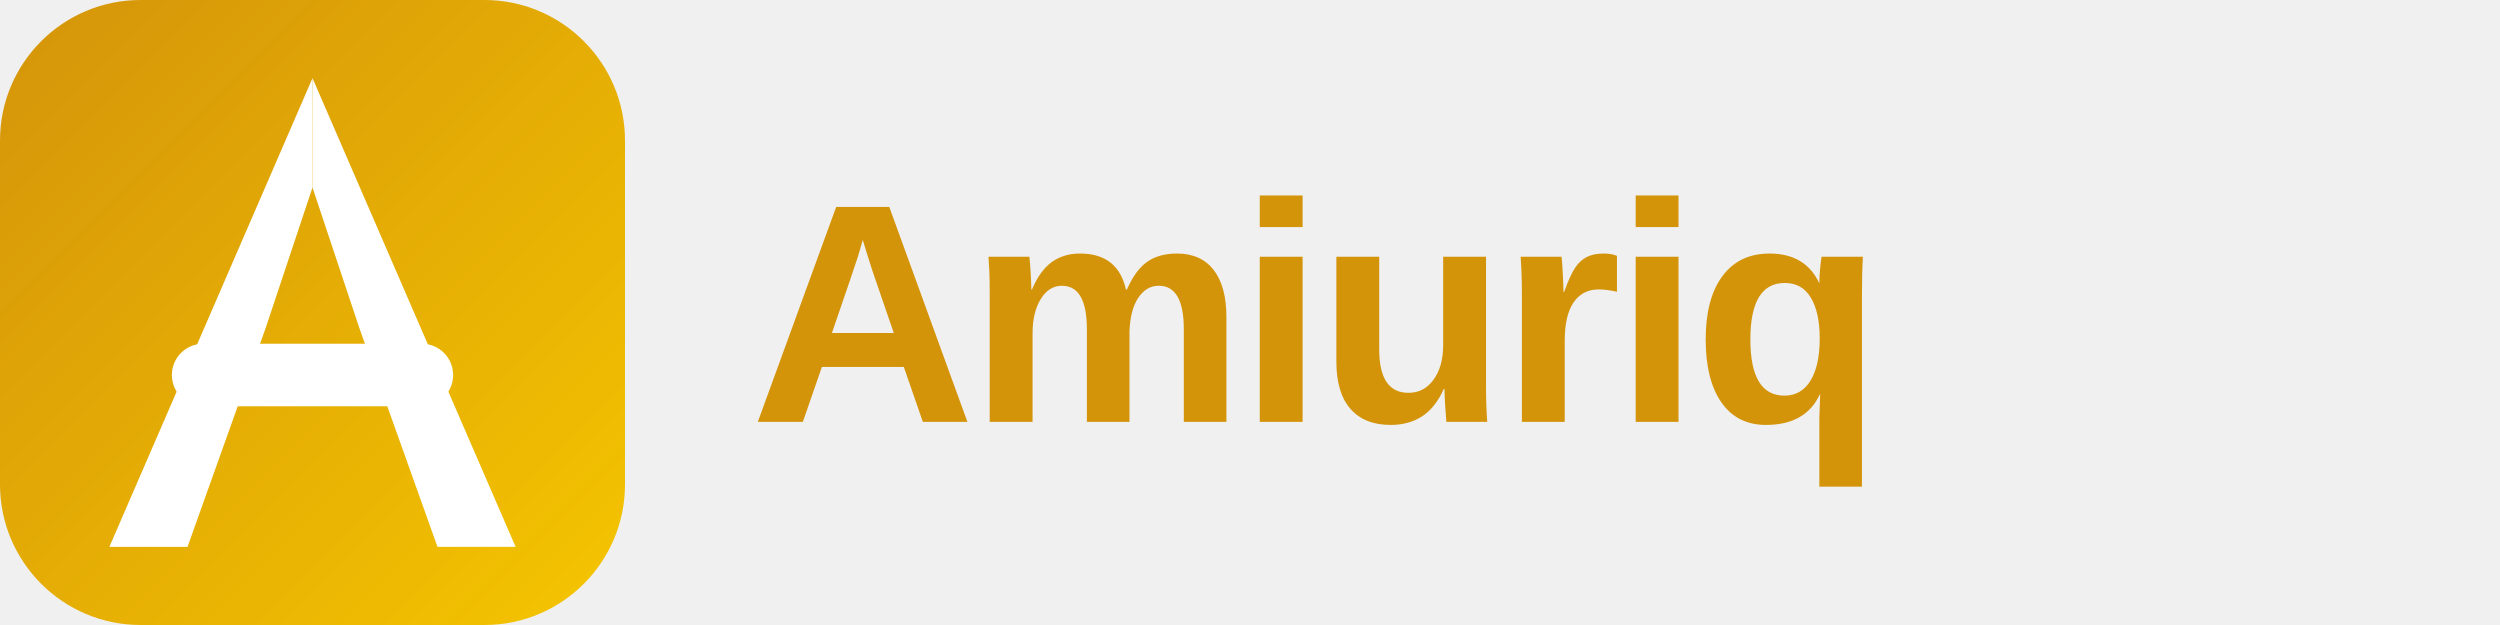
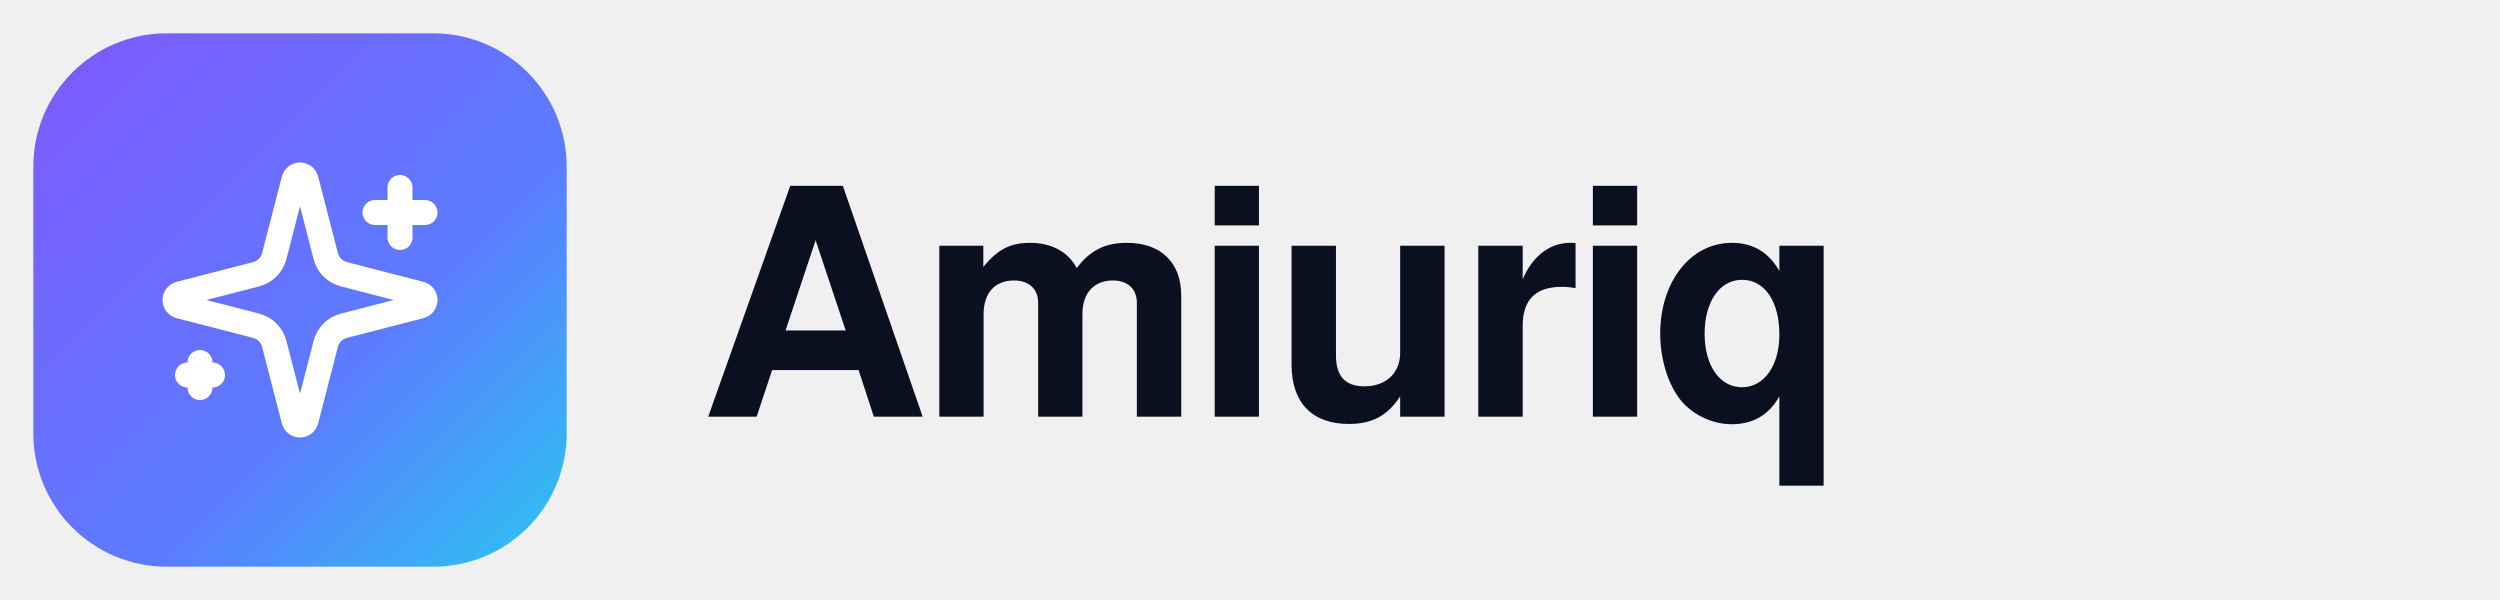
- <svg xmlns="http://www.w3.org/2000/svg" viewBox="0 0 320 80" width="320" height="80">
+ <svg xmlns="http://www.w3.org/2000/svg" viewBox="0 0 300 72" width="300" height="72">
  <defs>
-     <linearGradient id="iconGrad" x1="0%" y1="0%" x2="100%" y2="100%">
-       <stop offset="0%" stop-color="#D4940A" />
-       <stop offset="100%" stop-color="#F5C500" />
-     </linearGradient>
-     <linearGradient id="textGrad" x1="0%" y1="0%" x2="100%" y2="0%">
-       <stop offset="0%" stop-color="#D4940A" />
-       <stop offset="100%" stop-color="#F5C500" />
+     <linearGradient id="am-g" x1="4" y1="4" x2="68" y2="68" gradientUnits="userSpaceOnUse">
+       <stop offset="0" stop-color="#7C5CFF" />
+       <stop offset=".55" stop-color="#5B7CFF" />
+       <stop offset="1" stop-color="#22D3EE" />
    </linearGradient>
  </defs>
-   <rect x="0" y="0" width="80" height="80" rx="18" ry="18" fill="url(#iconGrad)" />
-   <polygon points="40,10 14,70 24,70 34,42 40,24" fill="white" />
-   <polygon points="40,10 66,70 56,70 46,42 40,24" fill="white" />
-   <rect x="22" y="44" width="36" height="8" rx="4" fill="white" />
-   <text x="96" y="54" font-family="Arial Black, Arial, Helvetica, sans-serif" font-size="40" font-weight="900" fill="#D4940A" letter-spacing="-1">Amiuriq</text>
+   <g transform="translate(4 4)">
+     <rect width="64" height="64" rx="16" fill="url(#am-g)" />
+     <g transform="translate(14 14) scale(1.5)" fill="none" stroke="#fff" stroke-width="2" stroke-linecap="round" stroke-linejoin="round">
+       <path d="M9.937 15.5A2 2 0 0 0 8.5 14.063l-6.135-1.582a.5.5 0 0 1 0-.962L8.5 9.936A2 2 0 0 0 9.937 8.5l1.582-6.135a.5.5 0 0 1 .963 0L14.063 8.5A2 2 0 0 0 15.5 9.937l6.135 1.581a.5.5 0 0 1 0 .964L15.5 14.063a2 2 0 0 0-1.437 1.437l-1.582 6.135a.5.5 0 0 1-.963 0z" />
+       <path d="M20 3v4" />
+       <path d="M22 5h-4" />
+       <path d="M4 17v2" />
+       <path d="M5 18H3" />
+     </g>
+   </g>
+   <text x="84" y="50" font-family="Sora, 'Plus Jakarta Sans', 'Segoe UI', Helvetica, Arial, sans-serif" font-size="38" font-weight="700" letter-spacing="-1" fill="#0B1020">Amiuriq</text>
</svg>
